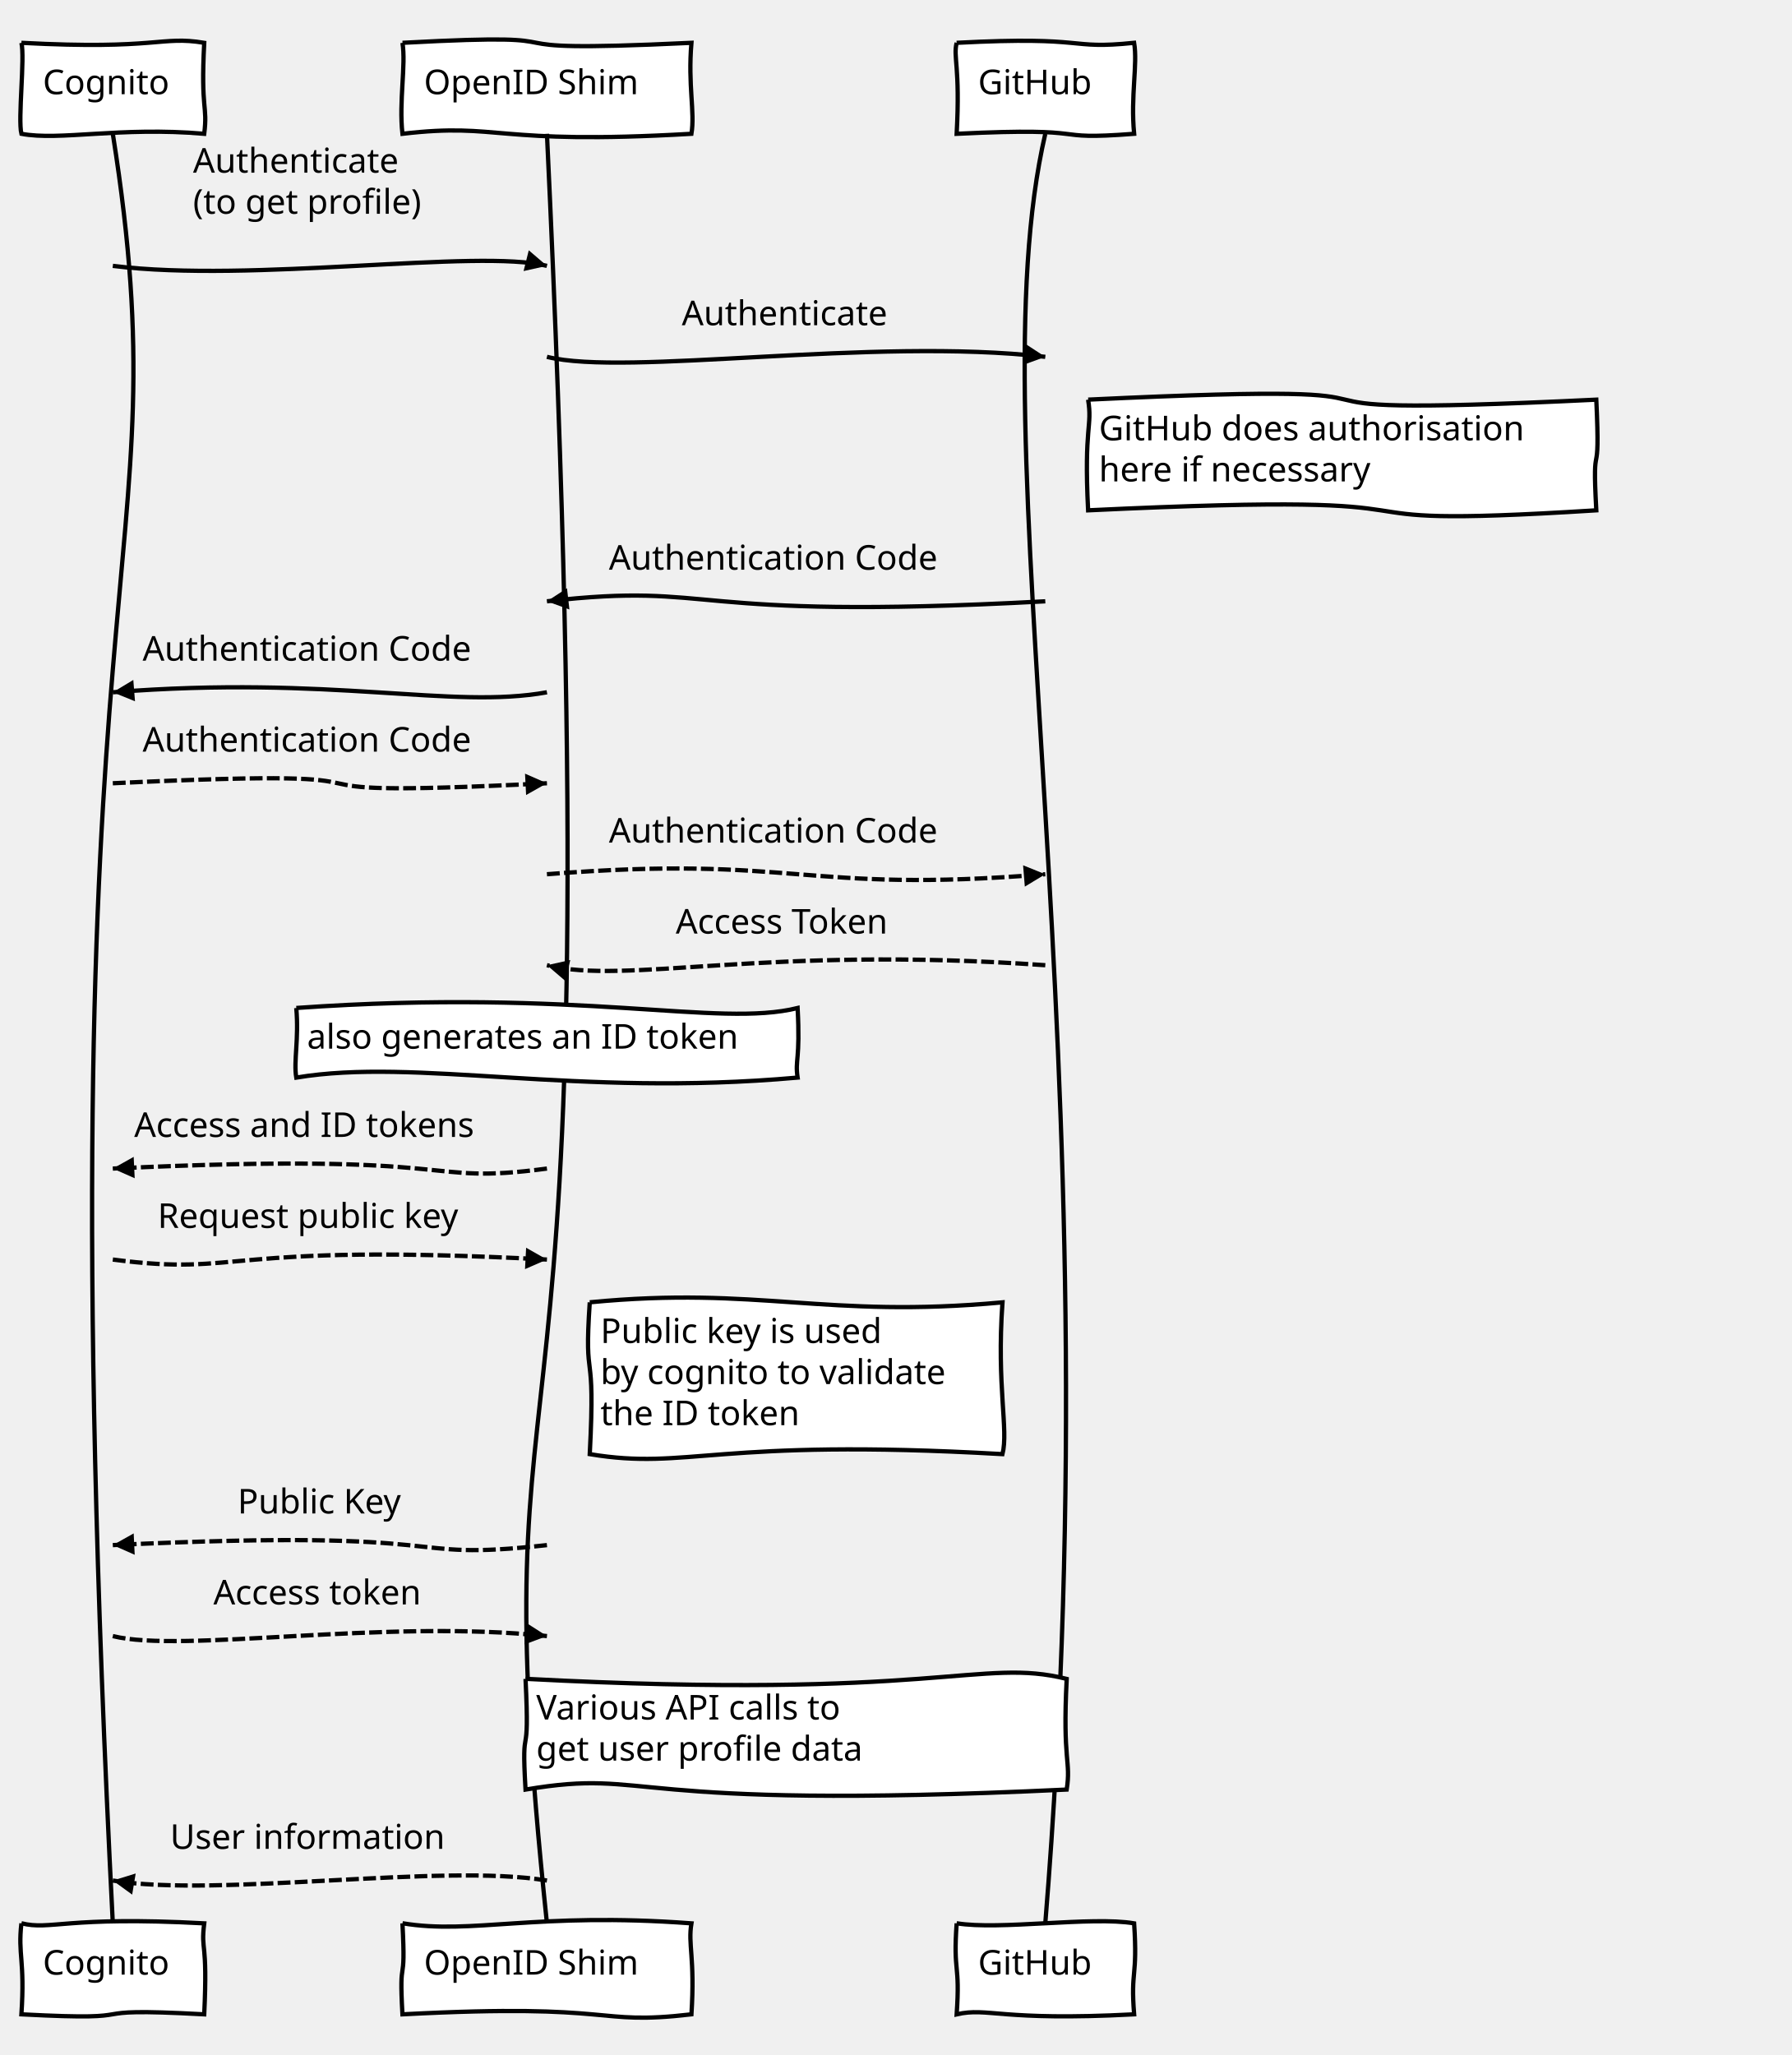
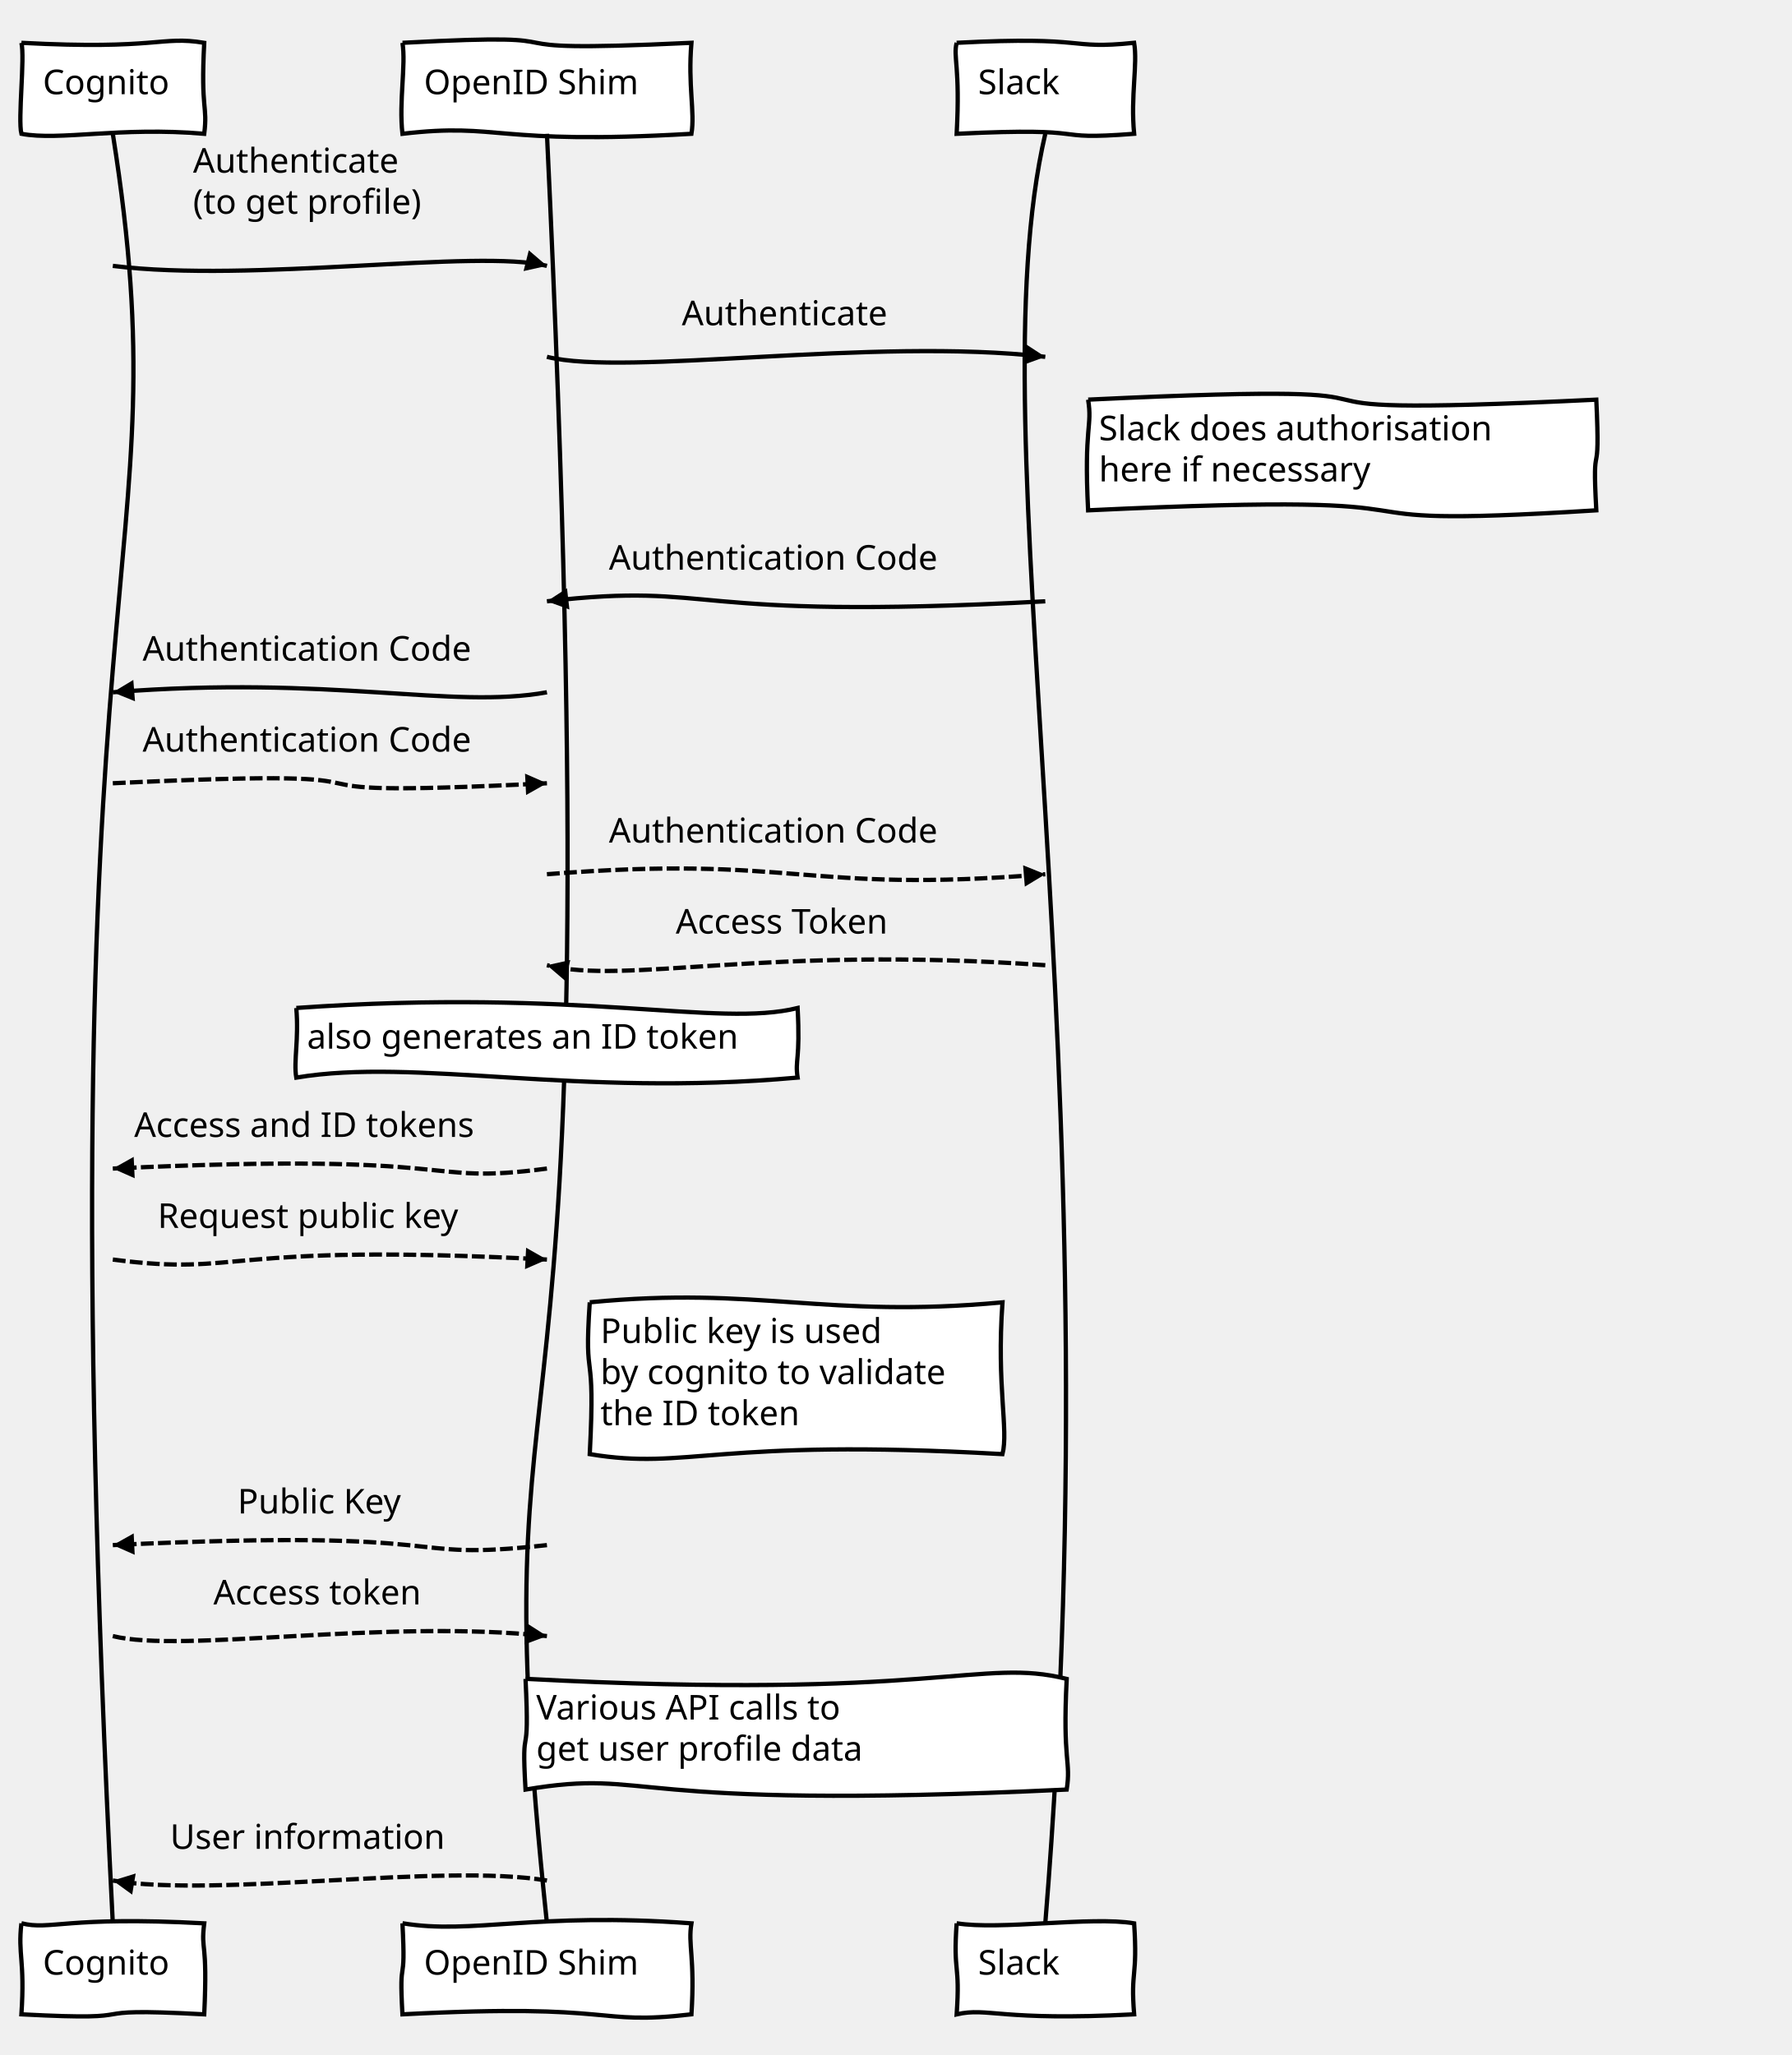
<svg xmlns="http://www.w3.org/2000/svg" width="837" height="960">
  <source>Cognito-&gt;OpenID Shim: Authenticate\n(to get profile)
- OpenID Shim-&gt;GitHub: Authenticate
- Note right of GitHub: GitHub does authorisation\n here if necessary
- GitHub-&gt;OpenID Shim: Authentication Code
+ OpenID Shim-&gt;Slack: Authenticate
+ Note right of Slack: Slack does authorisation\n here if necessary
+ Slack-&gt;OpenID Shim: Authentication Code
OpenID Shim-&gt;Cognito: Authentication Code
Cognito--&gt;OpenID Shim: Authentication Code
- OpenID Shim--&gt;GitHub: Authentication Code
- GitHub--&gt;OpenID Shim: Access Token
+ OpenID Shim--&gt;Slack: Authentication Code
+ Slack--&gt;OpenID Shim: Access Token
Note over OpenID Shim: also generates an ID token
OpenID Shim--&gt;Cognito: Access and ID tokens
Cognito--&gt;OpenID Shim: Request public key
Note right of OpenID Shim: Public key is used \nby cognito to validate\n the ID token
OpenID Shim--&gt;Cognito: Public Key
Cognito--&gt;OpenID Shim: Access token
- Note over OpenID Shim, GitHub: Various API calls to\n get user profile data
+ Note over OpenID Shim, Slack: Various API calls to\n get user profile data
OpenID Shim--&gt;Cognito: User information
</source>
  <defs>
    <marker viewBox="0 0 5 5" markerWidth="5" markerHeight="5" orient="auto" refX="5" refY="2.5" id="markerArrowBlock">
      <path d="M 0 0 L 5 2.5 L 0 5 z" />
    </marker>
    <marker viewBox="0 0 9.6 16" markerWidth="4" markerHeight="16" orient="auto" refX="9.6" refY="8" id="markerArrowOpen">
      <path d="M 9.6,8 1.92,16 0,13.7 5.76,8 0,2.286 1.92,0 9.6,8 z" />
    </marker>
  </defs>
  <g class="title" />
  <g class="actor">
    <path d="M10,20C74.0,23.4 74.9,16.6 95.4,20.0C93.7,52.3 97.1,48.8 95.4,62.5C56.0,59.1 27.9,65.9 10.0,62.5C8.3,55.7 11.7,26.8 10.0,20.0" stroke="#000000" fill="#ffffff" style="stroke-width: 2;" />
    <text x="20" y="44" style="font-size: 16px; font-family: danielbd;">
      <tspan x="20">Cognito</tspan>
    </text>
  </g>
  <g class="actor">
    <path d="M10,898.453C23.7,901.9 30.5,895.0 95.4,898.5C93.7,912.3 97.1,905.3 95.4,941.0C30.5,937.5 74.9,944.4 10.0,941.0C11.7,915.4 8.3,913.4 10.0,898.5" stroke="#000000" fill="#ffffff" style="stroke-width: 2;" />
    <text x="20" y="922.453" style="font-size: 16px; font-family: danielbd;">
      <tspan x="20">Cognito</tspan>
    </text>
  </g>
  <path d="M52.7,62.5C86.1,273.6 19.2,241.3 52.7,898.5" stroke="#000000" fill="none" style="stroke-width: 2;" />
  <g class="actor">
    <path d="M188.031,20C288.3,14.6 209.6,25.4 323.0,20.0C321.3,40.0 324.7,52.3 323.0,62.5C229.7,67.9 234.2,57.1 188.0,62.5C186.3,47.4 189.7,30.3 188.0,20.0" stroke="#000000" fill="#ffffff" style="stroke-width: 2;" />
    <text x="198.031" y="44" style="font-size: 16px; font-family: danielbd;">
      <tspan x="198.031">OpenID Shim</tspan>
    </text>
  </g>
  <g class="actor">
    <path d="M188.031,898.453C220.4,903.9 250.1,893.1 323.0,898.5C321.3,908.6 324.7,914.1 323.0,941.0C276.6,946.4 290.6,935.6 188.0,941.0C186.3,910.8 189.7,930.8 188.0,898.5" stroke="#000000" fill="#ffffff" style="stroke-width: 2;" />
    <text x="198.031" y="922.453" style="font-size: 16px; font-family: danielbd;">
      <tspan x="198.031">OpenID Shim</tspan>
    </text>
  </g>
  <path d="M255.5,62.5C288.9,764.7 222.1,581.5 255.5,898.5" stroke="#000000" fill="none" style="stroke-width: 2;" />
  <g class="actor">
    <path d="M446.883,20C509.9,16.7 497.9,23.3 529.8,20.0C531.5,30.2 528.1,44.7 529.8,62.5C486.9,65.8 514.9,59.2 446.9,62.5C448.6,30.8 445.2,26.8 446.9,20.0" stroke="#000000" fill="#ffffff" style="stroke-width: 2;" />
    <text x="456.883" y="44" style="font-size: 16px; font-family: danielbd;">
-       <tspan x="456.883">GitHub</tspan>
+       <tspan x="456.883">Slack</tspan>
    </text>
  </g>
  <g class="actor">
    <path d="M446.883,898.453C466.8,901.8 509.9,895.1 529.8,898.5C531.5,924.4 528.1,919.7 529.8,941.0C466.8,944.3 461.8,937.6 446.9,941.0C448.6,916.4 445.2,922.5 446.9,898.5" stroke="#000000" fill="#ffffff" style="stroke-width: 2;" />
    <text x="456.883" y="922.453" style="font-size: 16px; font-family: danielbd;">
-       <tspan x="456.883">GitHub</tspan>
+       <tspan x="456.883">Slack</tspan>
    </text>
  </g>
  <path d="M488.3,62.5C454.9,206.4 521.8,486.5 488.3,898.5" stroke="#000000" fill="none" style="stroke-width: 2;" />
  <g class="signal">
    <text x="90.18" y="80.656" style="font-size: 16px; font-family: danielbd;">
      <tspan x="90.18">Authenticate</tspan>
      <tspan dy="1.2em" x="90.18">(to get profile)</tspan>
    </text>
    <path d="M52.7,124.2C117.7,132.3 223.1,116.1 255.5,124.2" stroke="#000000" fill="none" style="stroke-width: 2; marker-end: url(&quot;#markerArrowBlock&quot;);" />
  </g>
  <g class="signal">
    <text x="318.5" y="151.938" style="font-size: 16px; font-family: danielbd;">
      <tspan x="318.5">Authenticate</tspan>
    </text>
    <path d="M255.5,166.7C292.8,176.0 407.3,157.4 488.3,166.7" stroke="#000000" fill="none" style="stroke-width: 2; marker-end: url(&quot;#markerArrowBlock&quot;);" />
  </g>
  <g class="note">
    <path d="M508.344,186.688C707.7,177.2 550.0,196.2 745.7,186.7C747.7,229.6 743.6,200.3 745.7,238.4C594.4,247.9 707.7,228.9 508.3,238.4C506.3,198.7 510.4,199.5 508.3,186.7" stroke="#000000" fill="#ffffff" style="stroke-width: 2;" />
    <text x="513.344" y="205.688" style="font-size: 16px; font-family: danielbd;">
-       <tspan x="513.344">GitHub does authorisation</tspan>
+       <tspan x="513.344">Slack does authorisation</tspan>
      <tspan dy="1.2em" x="513.344">here if necessary</tspan>
    </text>
  </g>
  <g class="signal">
    <text x="284.445" y="266.125" style="font-size: 16px; font-family: danielbd;">
      <tspan x="284.445">Authentication Code</tspan>
    </text>
    <path d="M488.3,280.9C315.4,290.2 337.2,271.6 255.5,280.9" stroke="#000000" fill="none" style="stroke-width: 2; marker-end: url(&quot;#markerArrowBlock&quot;);" />
  </g>
  <g class="signal">
    <text x="66.617" y="308.625" style="font-size: 16px; font-family: danielbd;">
      <tspan x="66.617">Authentication Code</tspan>
    </text>
    <path d="M255.5,323.4C210.7,331.5 155.3,315.3 52.7,323.4" stroke="#000000" fill="none" style="stroke-width: 2; marker-end: url(&quot;#markerArrowBlock&quot;);" />
  </g>
  <g class="signal">
    <text x="66.617" y="351.125" style="font-size: 16px; font-family: danielbd;">
      <tspan x="66.617">Authentication Code</tspan>
    </text>
    <path d="M52.7,365.9C223.1,357.8 95.2,374.0 255.5,365.9" stroke="#000000" fill="none" style="stroke-width: 2; stroke-dasharray: 6, 2; marker-end: url(&quot;#markerArrowBlock&quot;);" />
  </g>
  <g class="signal">
    <text x="284.445" y="393.625" style="font-size: 16px; font-family: danielbd;">
      <tspan x="284.445">Authentication Code</tspan>
    </text>
    <path d="M255.5,408.4C372.4,399.1 373.8,417.7 488.3,408.4" stroke="#000000" fill="none" style="stroke-width: 2; stroke-dasharray: 6, 2; marker-end: url(&quot;#markerArrowBlock&quot;);" />
  </g>
  <g class="signal">
    <text x="315.672" y="436.125" style="font-size: 16px; font-family: danielbd;">
      <tspan x="315.672">Access Token</tspan>
    </text>
    <path d="M488.3,450.9C356.5,441.6 292.8,460.2 255.5,450.9" stroke="#000000" fill="none" style="stroke-width: 2; stroke-dasharray: 6, 2; marker-end: url(&quot;#markerArrowBlock&quot;);" />
  </g>
  <g class="note">
    <path d="M138.422,470.875C272.0,461.5 335.1,480.2 372.6,470.9C373.9,495.6 371.3,494.8 372.6,503.4C268.4,512.7 194.6,494.0 138.4,503.4C137.1,495.6 139.7,485.4 138.4,470.9" stroke="#000000" fill="#ffffff" style="stroke-width: 2;" />
    <text x="143.422" y="489.875" style="font-size: 16px; font-family: danielbd;">
      <tspan x="143.422">also generates an ID token</tspan>
    </text>
  </g>
  <g class="signal">
    <text x="62.688" y="531.125" style="font-size: 16px; font-family: danielbd;">
      <tspan x="62.688">Access and ID tokens</tspan>
    </text>
    <path d="M255.5,545.9C194.4,554.0 223.1,537.8 52.7,545.9" stroke="#000000" fill="none" style="stroke-width: 2; stroke-dasharray: 6, 2; marker-end: url(&quot;#markerArrowBlock&quot;);" />
  </g>
  <g class="signal">
    <text x="73.648" y="573.625" style="font-size: 16px; font-family: danielbd;">
      <tspan x="73.648">Request public key</tspan>
    </text>
    <path d="M52.7,588.4C114.7,596.5 101.4,580.3 255.5,588.4" stroke="#000000" fill="none" style="stroke-width: 2; stroke-dasharray: 6, 2; marker-end: url(&quot;#markerArrowBlock&quot;);" />
  </g>
  <g class="note">
    <path d="M275.5,608.375C354.8,600.7 385.0,616.1 468.3,608.4C465.5,647.8 471.2,667.9 468.3,679.3C333.4,671.6 321.8,687.0 275.5,679.3C278.3,625.3 272.7,649.8 275.5,608.4" stroke="#000000" fill="#ffffff" style="stroke-width: 2;" />
    <text x="280.781" y="627.375" style="font-size: 16px; font-family: danielbd;">
      <tspan x="280.5">Public key is used</tspan>
      <tspan dy="1.2em" x="280.5">by cognito to validate</tspan>
      <tspan dy="1.2em" x="280.5">the ID token</tspan>
    </text>
  </g>
  <g class="signal">
    <text x="111" y="707.016" style="font-size: 16px; font-family: danielbd;">
      <tspan x="111">Public Key</tspan>
    </text>
    <path d="M255.5,721.8C182.4,729.9 223.1,713.7 52.7,721.8" stroke="#000000" fill="none" style="stroke-width: 2; stroke-dasharray: 6, 2; marker-end: url(&quot;#markerArrowBlock&quot;);" />
  </g>
  <g class="signal">
    <text x="99.688" y="749.516" style="font-size: 16px; font-family: danielbd;">
      <tspan x="99.688">Access token</tspan>
    </text>
    <path d="M52.7,764.3C85.1,772.4 179.3,756.2 255.5,764.3" stroke="#000000" fill="none" style="stroke-width: 2; stroke-dasharray: 6, 2; marker-end: url(&quot;#markerArrowBlock&quot;);" />
  </g>
  <g class="note">
    <path d="M245.5,784.266C437.7,794.4 457.9,774.2 498.3,784.3C496.3,823.5 500.4,822.3 498.3,836.0C286.0,846.1 306.2,825.8 245.5,836.0C243.4,800.5 247.6,827.2 245.5,784.3" stroke="#000000" fill="#ffffff" style="stroke-width: 2;" />
    <text x="254.562" y="803.266" style="font-size: 16px; font-family: danielbd;">
      <tspan x="250.5">Various API calls to</tspan>
      <tspan dy="1.2em" x="250.5">get user profile data</tspan>
    </text>
  </g>
  <g class="signal">
    <text x="79.469" y="863.703" style="font-size: 16px; font-family: danielbd;">
      <tspan x="79.469">User information</tspan>
    </text>
    <path d="M255.5,878.5C206.7,870.3 101.4,886.6 52.7,878.5" stroke="#000000" fill="none" style="stroke-width: 2; stroke-dasharray: 6, 2; marker-end: url(&quot;#markerArrowBlock&quot;);" />
  </g>
</svg>
